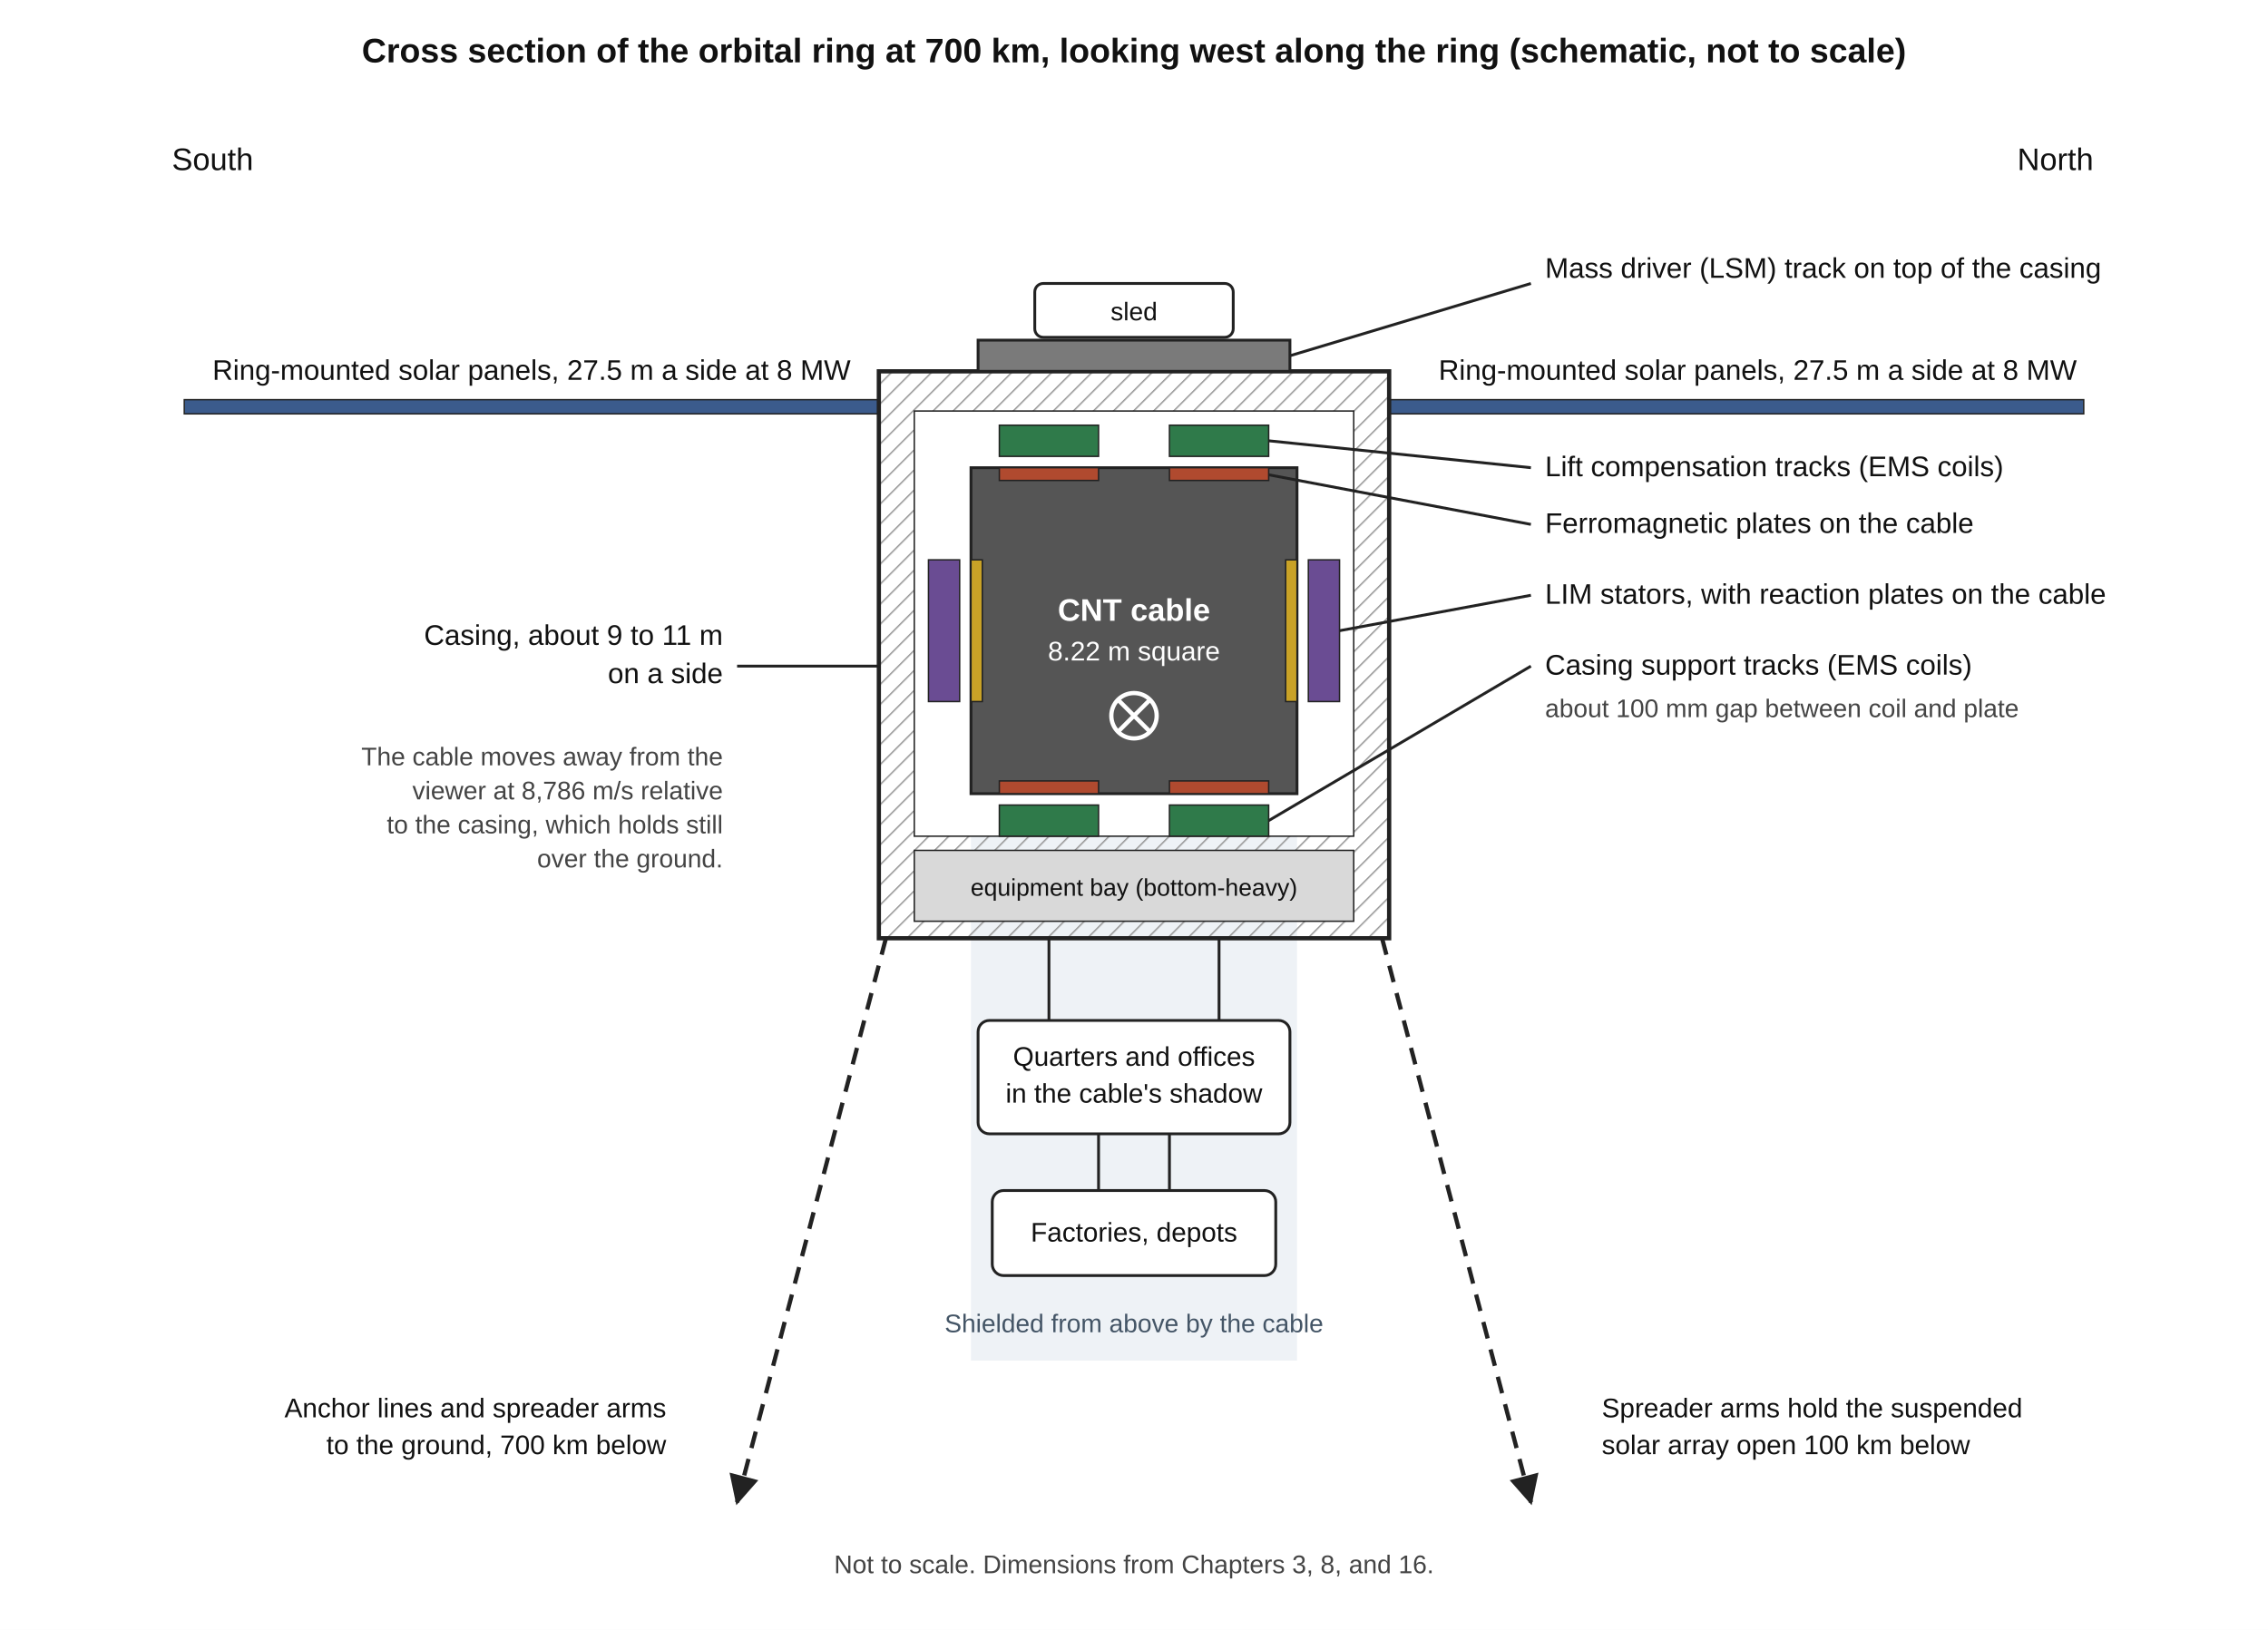
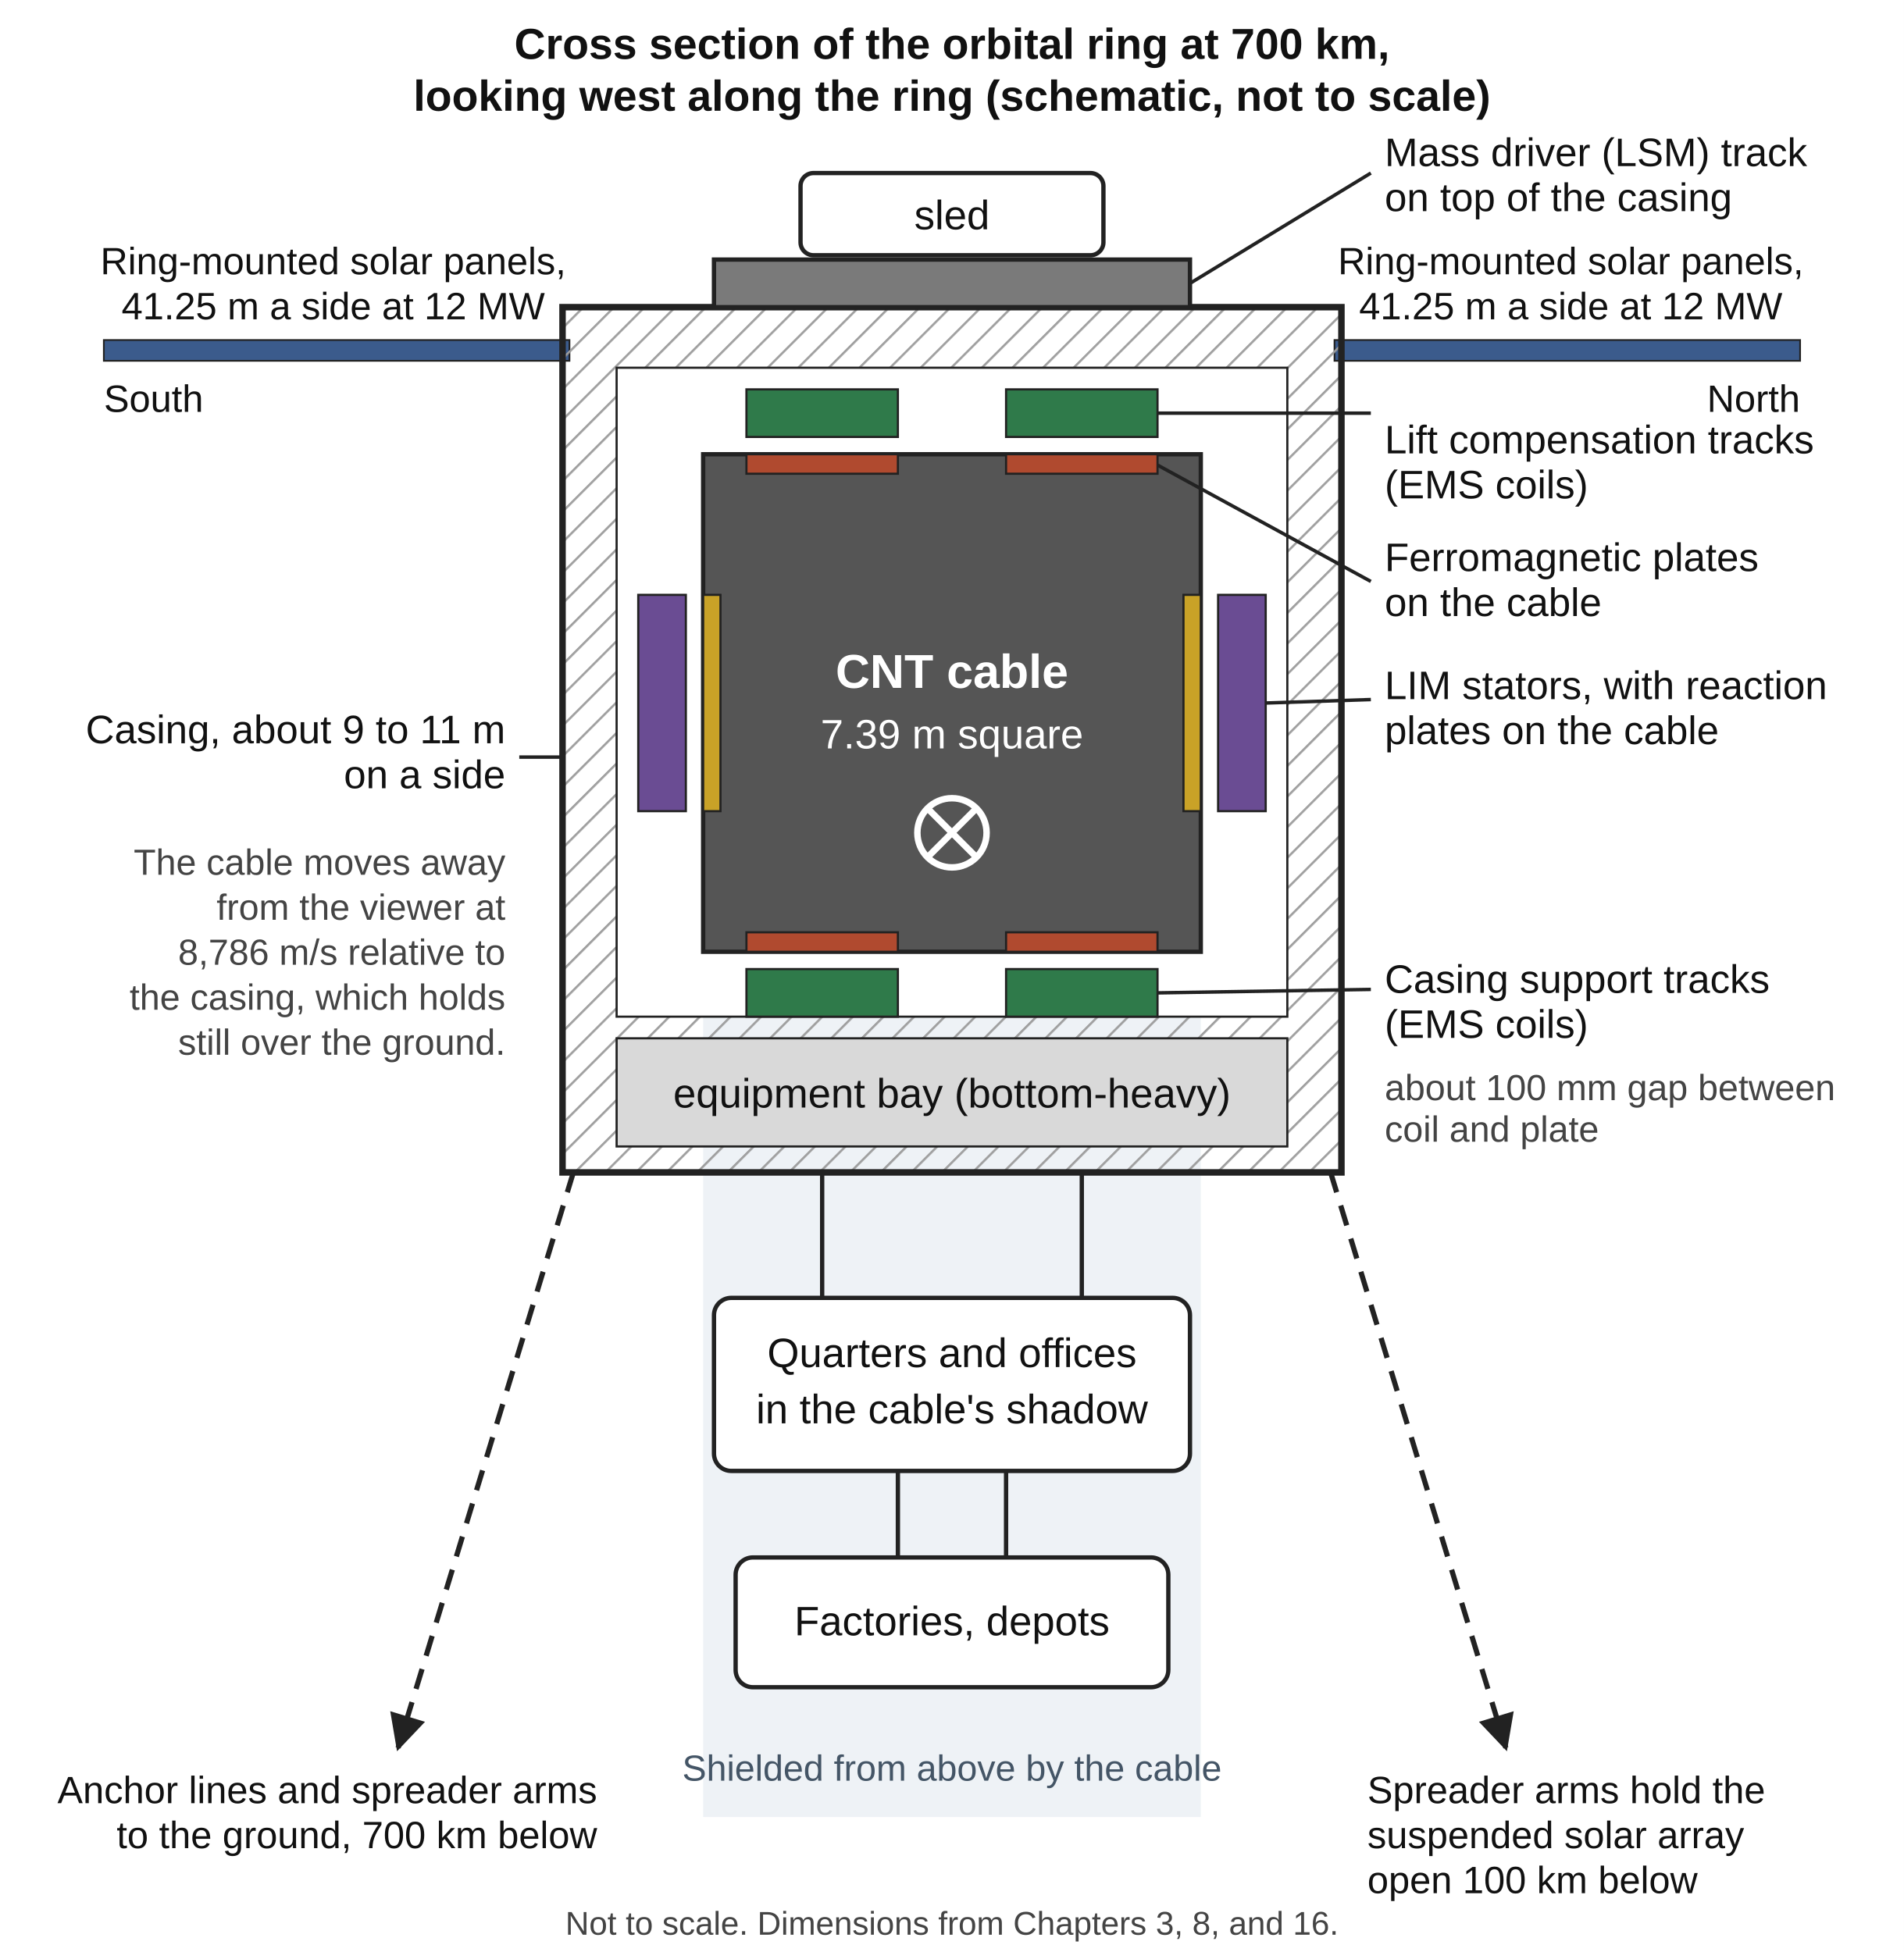
- <svg xmlns="http://www.w3.org/2000/svg" viewBox="0 0 1600 1150" font-family="Arial, Helvetica, sans-serif">
+ <svg xmlns="http://www.w3.org/2000/svg" viewBox="0 0 1100 1128" font-family="Arial, Helvetica, sans-serif">
  <defs>
    <marker id="ar" viewBox="0 0 10 10" refX="9" refY="5" markerWidth="7" markerHeight="7" orient="auto-start-reverse">
      <path d="M0,0 L10,5 L0,10 z" fill="#222" />
    </marker>
    <pattern id="hatch" width="10" height="10" patternUnits="userSpaceOnUse" patternTransform="rotate(45)">
      <line x1="0" y1="0" x2="0" y2="10" stroke="#999" stroke-width="2" />
    </pattern>
  </defs>
-   <rect width="1600" height="1150" fill="#ffffff" />
-   <text x="800" y="44" font-size="24" text-anchor="middle" font-weight="bold" fill="#111">Cross section of the orbital ring at 700 km, looking west along the ring (schematic, not to scale)</text>
-   <text x="150" y="120" font-size="22" text-anchor="middle" font-weight="normal" fill="#111">South</text>
-   <text x="1450" y="120" font-size="22" text-anchor="middle" font-weight="normal" fill="#111">North</text>
-   <polygon points="685,560 915,560 915,960 685,960" fill="#eef2f6" stroke="none" />
-   <rect x="130" y="282" width="490" height="10" fill="#3b5b8c" stroke="#222" stroke-width="1" rx="0" />
-   <rect x="980" y="282" width="490" height="10" fill="#3b5b8c" stroke="#222" stroke-width="1" rx="0" />
-   <text x="375" y="268" font-size="20" text-anchor="middle" font-weight="normal" fill="#111">Ring-mounted solar panels, 27.5 m a side at 8 MW</text>
-   <text x="1240" y="268" font-size="20" text-anchor="middle" font-weight="normal" fill="#111">Ring-mounted solar panels, 27.5 m a side at 8 MW</text>
-   <rect x="620" y="262" width="360" height="400" fill="url(#hatch)" stroke="#222" stroke-width="3" rx="0" />
-   <rect x="645" y="290" width="310" height="300" fill="#ffffff" stroke="#222" stroke-width="1" rx="0" />
-   <rect x="645" y="600" width="310" height="50" fill="#d9d9d9" stroke="#222" stroke-width="1" rx="0" />
-   <text x="800" y="632" font-size="17" text-anchor="middle" font-weight="normal" fill="#111">equipment bay (bottom-heavy)</text>
-   <rect x="690" y="240" width="220" height="22" fill="#7a7a7a" stroke="#222" stroke-width="2" rx="0" />
-   <rect x="730" y="200" width="140" height="38" fill="#ffffff" stroke="#222" stroke-width="2" rx="6" />
-   <text x="800" y="226" font-size="18" text-anchor="middle" font-weight="normal" fill="#111">sled</text>
-   <line x1="910" y1="251" x2="1080" y2="200" stroke="#222" stroke-width="2" />
-   <text x="1090" y="196" font-size="20" text-anchor="start" font-weight="normal" fill="#111">Mass driver (LSM) track on top of the casing</text>
-   <rect x="685" y="330" width="230" height="230" fill="#555555" stroke="#222" stroke-width="2" rx="0" />
-   <text x="800" y="438" font-size="22" text-anchor="middle" font-weight="bold" fill="#ffffff">CNT cable</text>
-   <text x="800" y="466" font-size="19" text-anchor="middle" font-weight="normal" fill="#ffffff">8.22 m square</text>
-   <circle cx="800" cy="505" r="16" fill="none" stroke="#ffffff" stroke-width="3" />
-   <line x1="789" y1="494" x2="811" y2="516" stroke="#ffffff" stroke-width="3" />
-   <line x1="811" y1="494" x2="789" y2="516" stroke="#ffffff" stroke-width="3" />
-   <rect x="705" y="330" width="70" height="9" fill="#b04a2f" stroke="#222" stroke-width="1" rx="0" />
-   <rect x="705" y="551" width="70" height="9" fill="#b04a2f" stroke="#222" stroke-width="1" rx="0" />
-   <rect x="825" y="330" width="70" height="9" fill="#b04a2f" stroke="#222" stroke-width="1" rx="0" />
-   <rect x="825" y="551" width="70" height="9" fill="#b04a2f" stroke="#222" stroke-width="1" rx="0" />
-   <rect x="685" y="395" width="8" height="100" fill="#c9a227" stroke="#222" stroke-width="1" rx="0" />
-   <rect x="907" y="395" width="8" height="100" fill="#c9a227" stroke="#222" stroke-width="1" rx="0" />
-   <rect x="705" y="568" width="70" height="22" fill="#2f7a4a" stroke="#222" stroke-width="1" rx="0" />
-   <rect x="705" y="300" width="70" height="22" fill="#2f7a4a" stroke="#222" stroke-width="1" rx="0" />
-   <rect x="825" y="568" width="70" height="22" fill="#2f7a4a" stroke="#222" stroke-width="1" rx="0" />
-   <rect x="825" y="300" width="70" height="22" fill="#2f7a4a" stroke="#222" stroke-width="1" rx="0" />
-   <rect x="655" y="395" width="22" height="100" fill="#6a4c93" stroke="#222" stroke-width="1" rx="0" />
-   <rect x="923" y="395" width="22" height="100" fill="#6a4c93" stroke="#222" stroke-width="1" rx="0" />
-   <line x1="895" y1="311" x2="1080" y2="330" stroke="#222" stroke-width="2" />
-   <text x="1090" y="336" font-size="20" text-anchor="start" font-weight="normal" fill="#111">Lift compensation tracks (EMS coils)</text>
-   <line x1="895" y1="335" x2="1080" y2="370" stroke="#222" stroke-width="2" />
-   <text x="1090" y="376" font-size="20" text-anchor="start" font-weight="normal" fill="#111">Ferromagnetic plates on the cable</text>
-   <line x1="945" y1="445" x2="1080" y2="420" stroke="#222" stroke-width="2" />
-   <text x="1090" y="426" font-size="20" text-anchor="start" font-weight="normal" fill="#111">LIM stators, with reaction plates on the cable</text>
-   <line x1="895" y1="579" x2="1080" y2="470" stroke="#222" stroke-width="2" />
-   <text x="1090" y="476" font-size="20" text-anchor="start" font-weight="normal" fill="#111">Casing support tracks (EMS coils)</text>
-   <text x="1090" y="506" font-size="18" text-anchor="start" font-weight="normal" fill="#444">about 100 mm gap between coil and plate</text>
-   <line x1="620" y1="470" x2="520" y2="470" stroke="#222" stroke-width="2" />
-   <text x="510" y="455" font-size="20" text-anchor="end" font-weight="normal" fill="#111">Casing, about 9 to 11 m</text>
-   <text x="510" y="482" font-size="20" text-anchor="end" font-weight="normal" fill="#111">on a side</text>
-   <text x="510" y="540" font-size="18" text-anchor="end" font-weight="normal" fill="#444">The cable moves away from the</text>
-   <text x="510" y="564" font-size="18" text-anchor="end" font-weight="normal" fill="#444">viewer at 8,786 m/s relative</text>
-   <text x="510" y="588" font-size="18" text-anchor="end" font-weight="normal" fill="#444">to the casing, which holds still</text>
-   <text x="510" y="612" font-size="18" text-anchor="end" font-weight="normal" fill="#444">over the ground.</text>
-   <line x1="740" y1="662" x2="740" y2="720" stroke="#222" stroke-width="2" />
-   <line x1="860" y1="662" x2="860" y2="720" stroke="#222" stroke-width="2" />
-   <rect x="690" y="720" width="220" height="80" fill="#ffffff" stroke="#222" stroke-width="2" rx="8" />
-   <text x="800" y="752" font-size="19" text-anchor="middle" font-weight="normal" fill="#111">Quarters and offices</text>
-   <text x="800" y="778" font-size="19" text-anchor="middle" font-weight="normal" fill="#111">in the cable's shadow</text>
-   <line x1="775" y1="800" x2="775" y2="840" stroke="#222" stroke-width="2" />
-   <line x1="825" y1="800" x2="825" y2="840" stroke="#222" stroke-width="2" />
-   <rect x="700" y="840" width="200" height="60" fill="#ffffff" stroke="#222" stroke-width="2" rx="8" />
-   <text x="800" y="876" font-size="19" text-anchor="middle" font-weight="normal" fill="#111">Factories, depots</text>
-   <text x="800" y="940" font-size="18" text-anchor="middle" font-weight="normal" fill="#445566">Shielded from above by the cable</text>
-   <line x1="625" y1="662" x2="520" y2="1060" stroke="#222" stroke-width="3" stroke-dasharray="12,8" marker-end="url(#ar)" />
-   <line x1="975" y1="662" x2="1080" y2="1060" stroke="#222" stroke-width="3" stroke-dasharray="12,8" marker-end="url(#ar)" />
-   <text x="470" y="1000" font-size="19" text-anchor="end" font-weight="normal" fill="#111">Anchor lines and spreader arms</text>
-   <text x="470" y="1026" font-size="19" text-anchor="end" font-weight="normal" fill="#111">to the ground, 700 km below</text>
-   <text x="1130" y="1000" font-size="19" text-anchor="start" font-weight="normal" fill="#111">Spreader arms hold the suspended</text>
-   <text x="1130" y="1026" font-size="19" text-anchor="start" font-weight="normal" fill="#111">solar array open 100 km below</text>
-   <text x="800" y="1110" font-size="18" text-anchor="middle" font-weight="normal" fill="#444">Not to scale. Dimensions from Chapters 3, 8, and 16.</text>
+   <rect width="1100" height="1128" fill="#ffffff" />
+   <text x="550" y="34" font-size="25" text-anchor="middle" font-weight="bold" fill="#111">Cross section of the orbital ring at 700 km,</text>
+   <text x="550" y="64" font-size="25" text-anchor="middle" font-weight="bold" fill="#111">looking west along the ring (schematic, not to scale)</text>
+   <text x="60" y="238" font-size="22" text-anchor="start" font-weight="normal" fill="#111">South</text>
+   <text x="1040" y="238" font-size="22" text-anchor="end" font-weight="normal" fill="#111">North</text>
+   <rect x="60" y="196.5" width="269" height="12" fill="#3b5b8c" stroke="#222" stroke-width="1" />
+   <rect x="771" y="196.5" width="269" height="12" fill="#3b5b8c" stroke="#222" stroke-width="1" />
+   <text x="192.5" y="158.5" font-size="22" text-anchor="middle" font-weight="normal" fill="#111">Ring-mounted solar panels,</text>
+   <text x="192.5" y="184.5" font-size="22" text-anchor="middle" font-weight="normal" fill="#111">41.25 m a side at 12 MW</text>
+   <text x="907.5" y="158.5" font-size="22" text-anchor="middle" font-weight="normal" fill="#111">Ring-mounted solar panels,</text>
+   <text x="907.5" y="184.5" font-size="22" text-anchor="middle" font-weight="normal" fill="#111">41.25 m a side at 12 MW</text>
+   <g transform="translate(-450,-150) scale(1.25)">
+     <polygon points="685,560 915,560 915,960 685,960" fill="#eef2f6" stroke="none" />
+     <rect x="620" y="262" width="360" height="400" fill="url(#hatch)" stroke="#222" stroke-width="3" rx="0" />
+     <rect x="645" y="290" width="310" height="300" fill="#ffffff" stroke="#222" stroke-width="1" rx="0" />
+     <rect x="645" y="600" width="310" height="50" fill="#d9d9d9" stroke="#222" stroke-width="1" rx="0" />
+     <rect x="690" y="240" width="220" height="22" fill="#7a7a7a" stroke="#222" stroke-width="2" rx="0" />
+     <rect x="730" y="200" width="140" height="38" fill="#ffffff" stroke="#222" stroke-width="2" rx="6" />
+     <rect x="685" y="330" width="230" height="230" fill="#555555" stroke="#222" stroke-width="2" rx="0" />
+     <circle cx="800" cy="505" r="16" fill="none" stroke="#ffffff" stroke-width="3" />
+     <line x1="789" y1="494" x2="811" y2="516" stroke="#ffffff" stroke-width="3" />
+     <line x1="811" y1="494" x2="789" y2="516" stroke="#ffffff" stroke-width="3" />
+     <rect x="705" y="330" width="70" height="9" fill="#b04a2f" stroke="#222" stroke-width="1" rx="0" />
+     <rect x="705" y="551" width="70" height="9" fill="#b04a2f" stroke="#222" stroke-width="1" rx="0" />
+     <rect x="825" y="330" width="70" height="9" fill="#b04a2f" stroke="#222" stroke-width="1" rx="0" />
+     <rect x="825" y="551" width="70" height="9" fill="#b04a2f" stroke="#222" stroke-width="1" rx="0" />
+     <rect x="685" y="395" width="8" height="100" fill="#c9a227" stroke="#222" stroke-width="1" rx="0" />
+     <rect x="907" y="395" width="8" height="100" fill="#c9a227" stroke="#222" stroke-width="1" rx="0" />
+     <rect x="705" y="568" width="70" height="22" fill="#2f7a4a" stroke="#222" stroke-width="1" rx="0" />
+     <rect x="705" y="300" width="70" height="22" fill="#2f7a4a" stroke="#222" stroke-width="1" rx="0" />
+     <rect x="825" y="568" width="70" height="22" fill="#2f7a4a" stroke="#222" stroke-width="1" rx="0" />
+     <rect x="825" y="300" width="70" height="22" fill="#2f7a4a" stroke="#222" stroke-width="1" rx="0" />
+     <rect x="655" y="395" width="22" height="100" fill="#6a4c93" stroke="#222" stroke-width="1" rx="0" />
+     <rect x="923" y="395" width="22" height="100" fill="#6a4c93" stroke="#222" stroke-width="1" rx="0" />
+     <rect x="690" y="720" width="220" height="80" fill="#ffffff" stroke="#222" stroke-width="2" rx="8" />
+     <rect x="700" y="840" width="200" height="60" fill="#ffffff" stroke="#222" stroke-width="2" rx="8" />
+     <text x="800" y="632" font-size="19" text-anchor="middle" font-weight="normal" fill="#111">equipment bay (bottom-heavy)</text>
+     <text x="800" y="226" font-size="19" text-anchor="middle" font-weight="normal" fill="#111">sled</text>
+     <text x="800" y="438" font-size="22" text-anchor="middle" font-weight="bold" fill="#ffffff">CNT cable</text>
+     <text x="800" y="466" font-size="19" text-anchor="middle" font-weight="normal" fill="#ffffff">7.39 m square</text>
+     <text x="800" y="752" font-size="19" text-anchor="middle" font-weight="normal" fill="#111">Quarters and offices</text>
+     <text x="800" y="778" font-size="19" text-anchor="middle" font-weight="normal" fill="#111">in the cable's shadow</text>
+     <text x="800" y="876" font-size="19" text-anchor="middle" font-weight="normal" fill="#111">Factories, depots</text>
+     <line x1="740" y1="662" x2="740" y2="720" stroke="#222" stroke-width="2" />
+     <line x1="860" y1="662" x2="860" y2="720" stroke="#222" stroke-width="2" />
+     <line x1="775" y1="800" x2="775" y2="840" stroke="#222" stroke-width="2" />
+     <line x1="825" y1="800" x2="825" y2="840" stroke="#222" stroke-width="2" />
+   </g>
+   <line x1="687.5" y1="163.75" x2="792" y2="100" stroke="#222" stroke-width="2" />
+   <text x="800" y="96" font-size="23" text-anchor="start" font-weight="normal" fill="#111">Mass driver (LSM) track</text>
+   <text x="800" y="122" font-size="23" text-anchor="start" font-weight="normal" fill="#111">on top of the casing</text>
+   <line x1="668.75" y1="238.75" x2="792" y2="238.75" stroke="#222" stroke-width="2" />
+   <text x="800" y="262" font-size="23" text-anchor="start" font-weight="normal" fill="#111">Lift compensation tracks</text>
+   <text x="800" y="288" font-size="23" text-anchor="start" font-weight="normal" fill="#111">(EMS coils)</text>
+   <line x1="668.75" y1="268.75" x2="792" y2="336" stroke="#222" stroke-width="2" />
+   <text x="800" y="330" font-size="23" text-anchor="start" font-weight="normal" fill="#111">Ferromagnetic plates</text>
+   <text x="800" y="356" font-size="23" text-anchor="start" font-weight="normal" fill="#111">on the cable</text>
+   <line x1="731.25" y1="406.25" x2="792" y2="404.25" stroke="#222" stroke-width="2" />
+   <text x="800" y="404" font-size="23" text-anchor="start" font-weight="normal" fill="#111">LIM stators, with reaction</text>
+   <text x="800" y="430" font-size="23" text-anchor="start" font-weight="normal" fill="#111">plates on the cable</text>
+   <line x1="668.75" y1="573.75" x2="792" y2="571.75" stroke="#222" stroke-width="2" />
+   <text x="800" y="573.75" font-size="23" text-anchor="start" font-weight="normal" fill="#111">Casing support tracks</text>
+   <text x="800" y="599.75" font-size="23" text-anchor="start" font-weight="normal" fill="#111">(EMS coils)</text>
+   <text x="800" y="635.75" font-size="21" text-anchor="start" font-weight="normal" fill="#444">about 100 mm gap between</text>
+   <text x="800" y="659.75" font-size="21" text-anchor="start" font-weight="normal" fill="#444">coil and plate</text>
+   <line x1="325" y1="437.5" x2="300" y2="437.5" stroke="#222" stroke-width="2" />
+   <text x="292" y="429.5" font-size="23" text-anchor="end" font-weight="normal" fill="#111">Casing, about 9 to 11 m</text>
+   <text x="292" y="455.5" font-size="23" text-anchor="end" font-weight="normal" fill="#111">on a side</text>
+   <text x="292" y="505.5" font-size="21" text-anchor="end" font-weight="normal" fill="#444">The cable moves away</text>
+   <text x="292" y="531.5" font-size="21" text-anchor="end" font-weight="normal" fill="#444">from the viewer at</text>
+   <text x="292" y="557.5" font-size="21" text-anchor="end" font-weight="normal" fill="#444">8,786 m/s relative to</text>
+   <text x="292" y="583.5" font-size="21" text-anchor="end" font-weight="normal" fill="#444">the casing, which holds</text>
+   <text x="292" y="609.5" font-size="21" text-anchor="end" font-weight="normal" fill="#444">still over the ground.</text>
+   <text x="550" y="1029" font-size="21" text-anchor="middle" font-weight="normal" fill="#445566">Shielded from above by the cable</text>
+   <line x1="331.25" y1="677.5" x2="230" y2="1010" stroke="#222" stroke-width="3" stroke-dasharray="12,8" marker-end="url(#ar)" />
+   <line x1="768.75" y1="677.5" x2="870" y2="1010" stroke="#222" stroke-width="3" stroke-dasharray="12,8" marker-end="url(#ar)" />
+   <text x="345" y="1042" font-size="22" text-anchor="end" font-weight="normal" fill="#111">Anchor lines and spreader arms</text>
+   <text x="345" y="1068" font-size="22" text-anchor="end" font-weight="normal" fill="#111">to the ground, 700 km below</text>
+   <text x="790" y="1042" font-size="22" text-anchor="start" font-weight="normal" fill="#111">Spreader arms hold the</text>
+   <text x="790" y="1068" font-size="22" text-anchor="start" font-weight="normal" fill="#111">suspended solar array</text>
+   <text x="790" y="1094" font-size="22" text-anchor="start" font-weight="normal" fill="#111">open 100 km below</text>
+   <text x="550" y="1118" font-size="19" text-anchor="middle" font-weight="normal" fill="#444">Not to scale. Dimensions from Chapters 3, 8, and 16.</text>
</svg>
